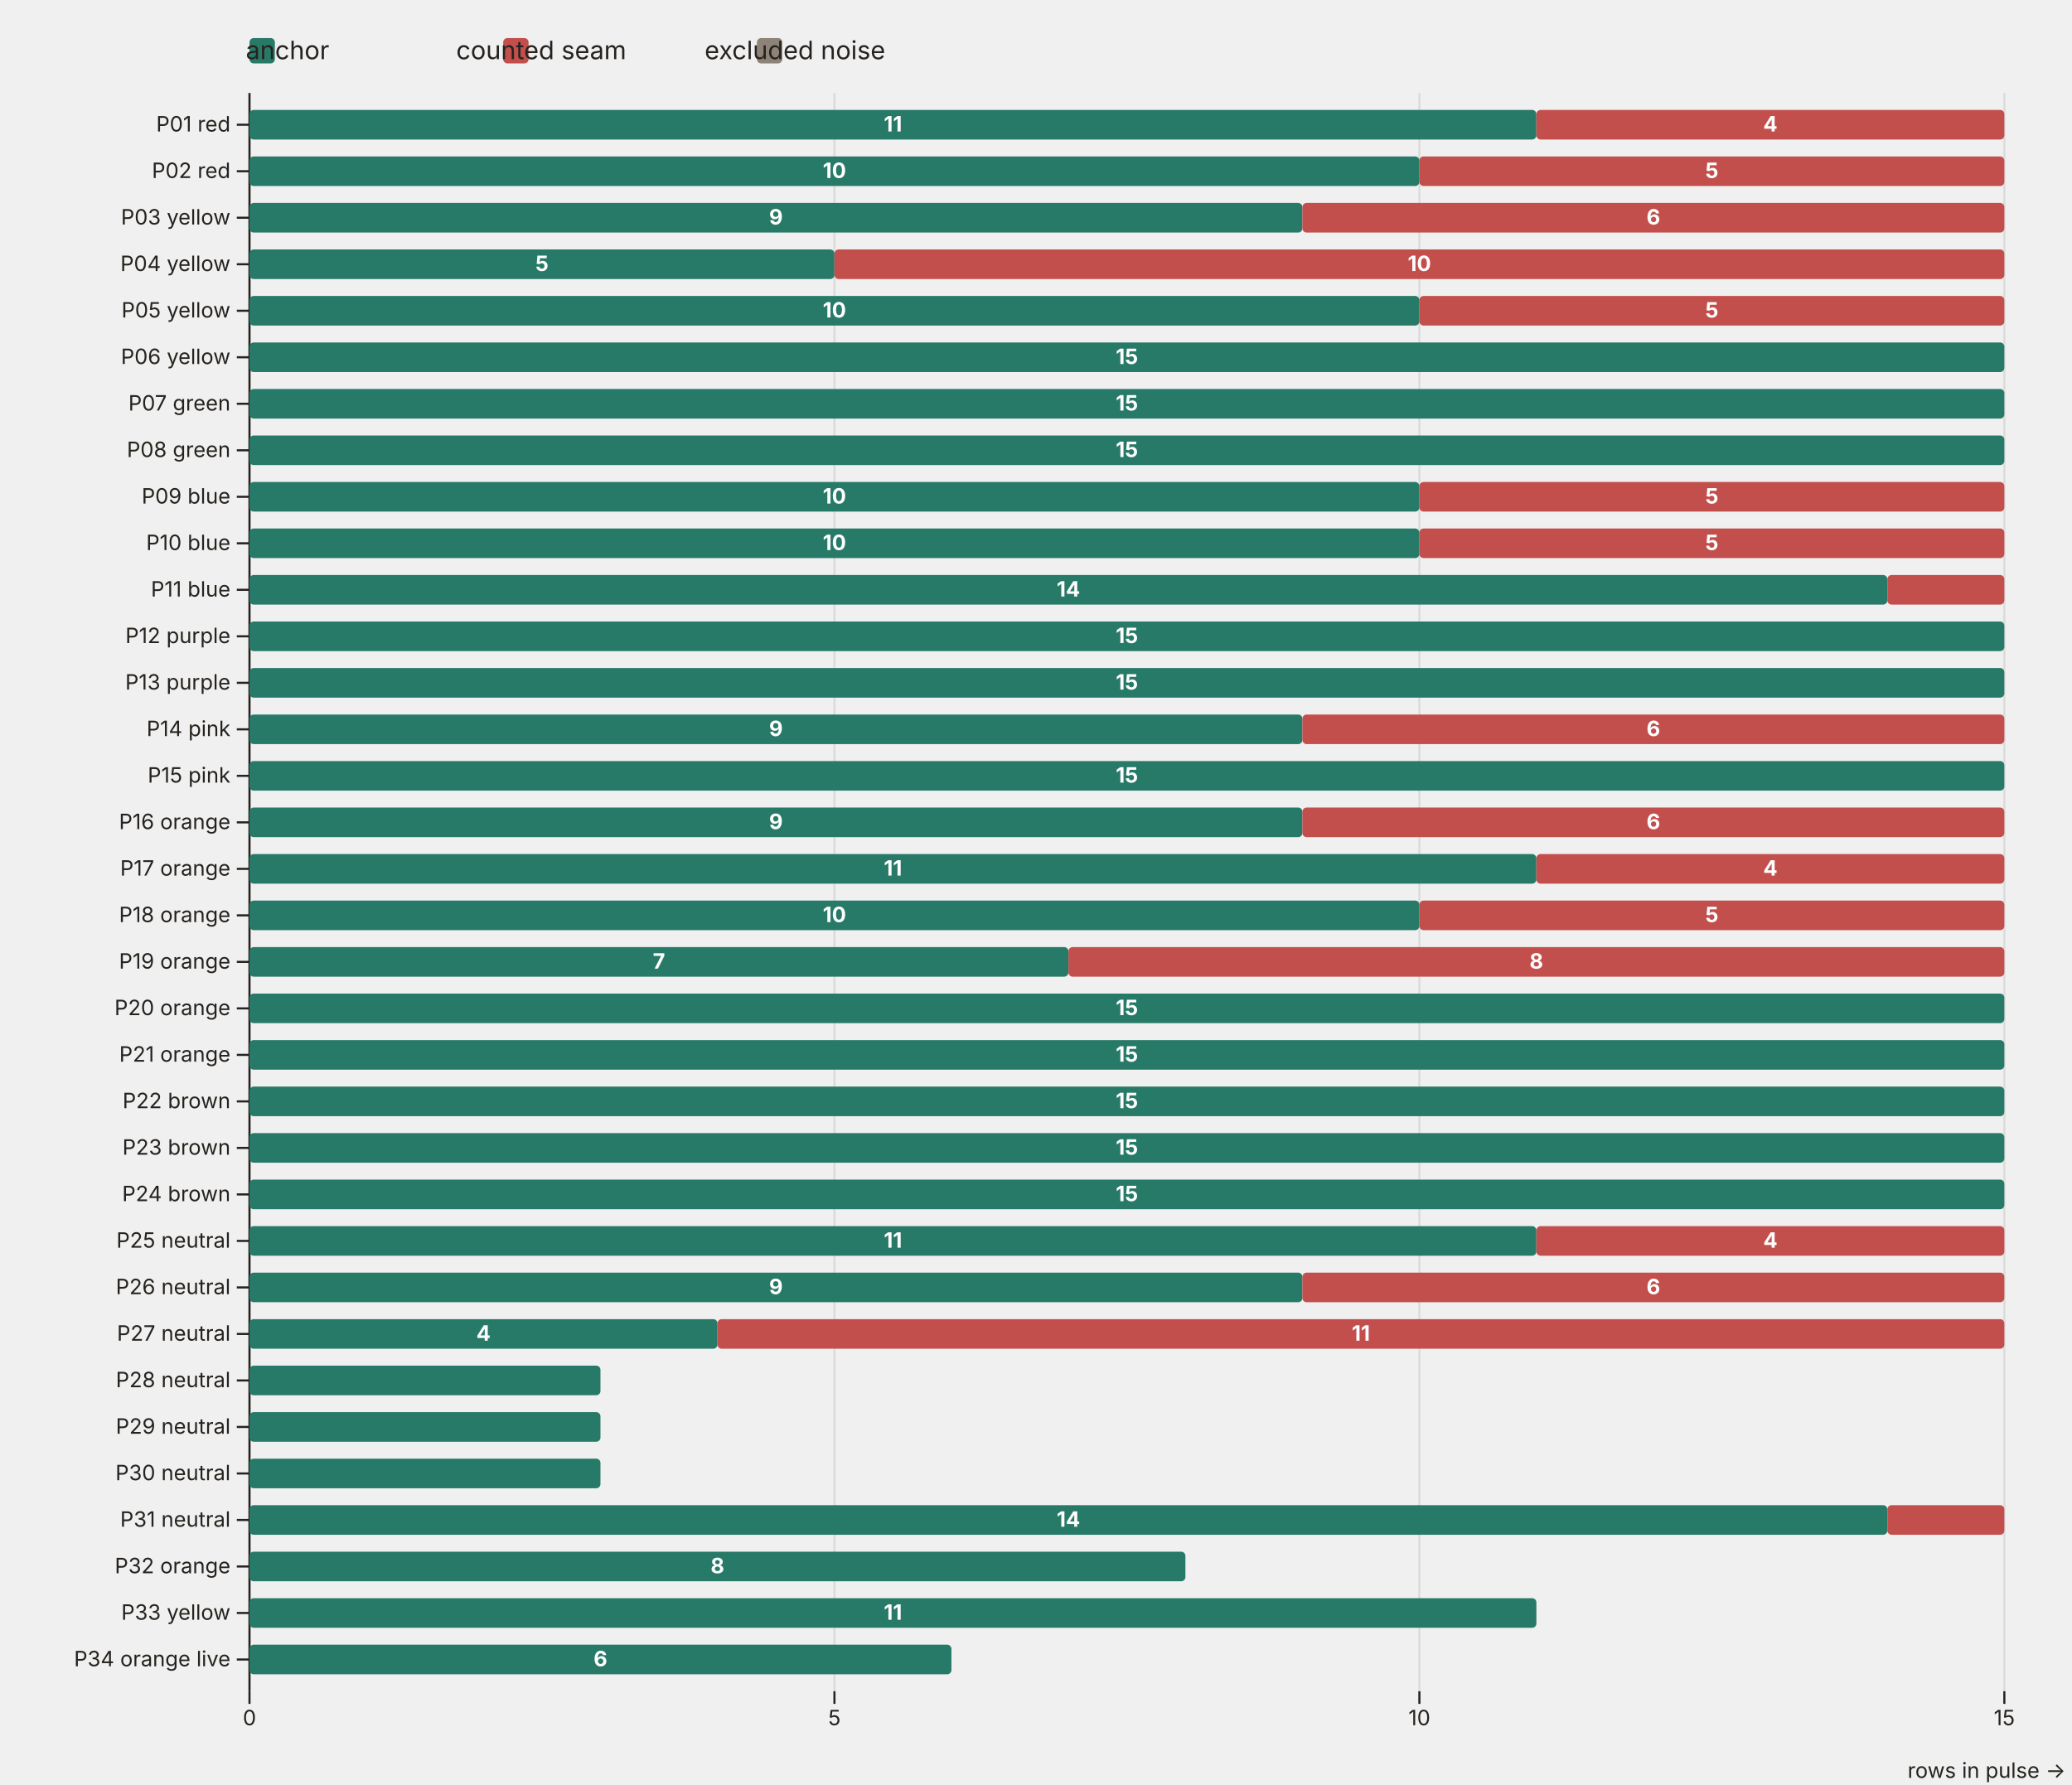
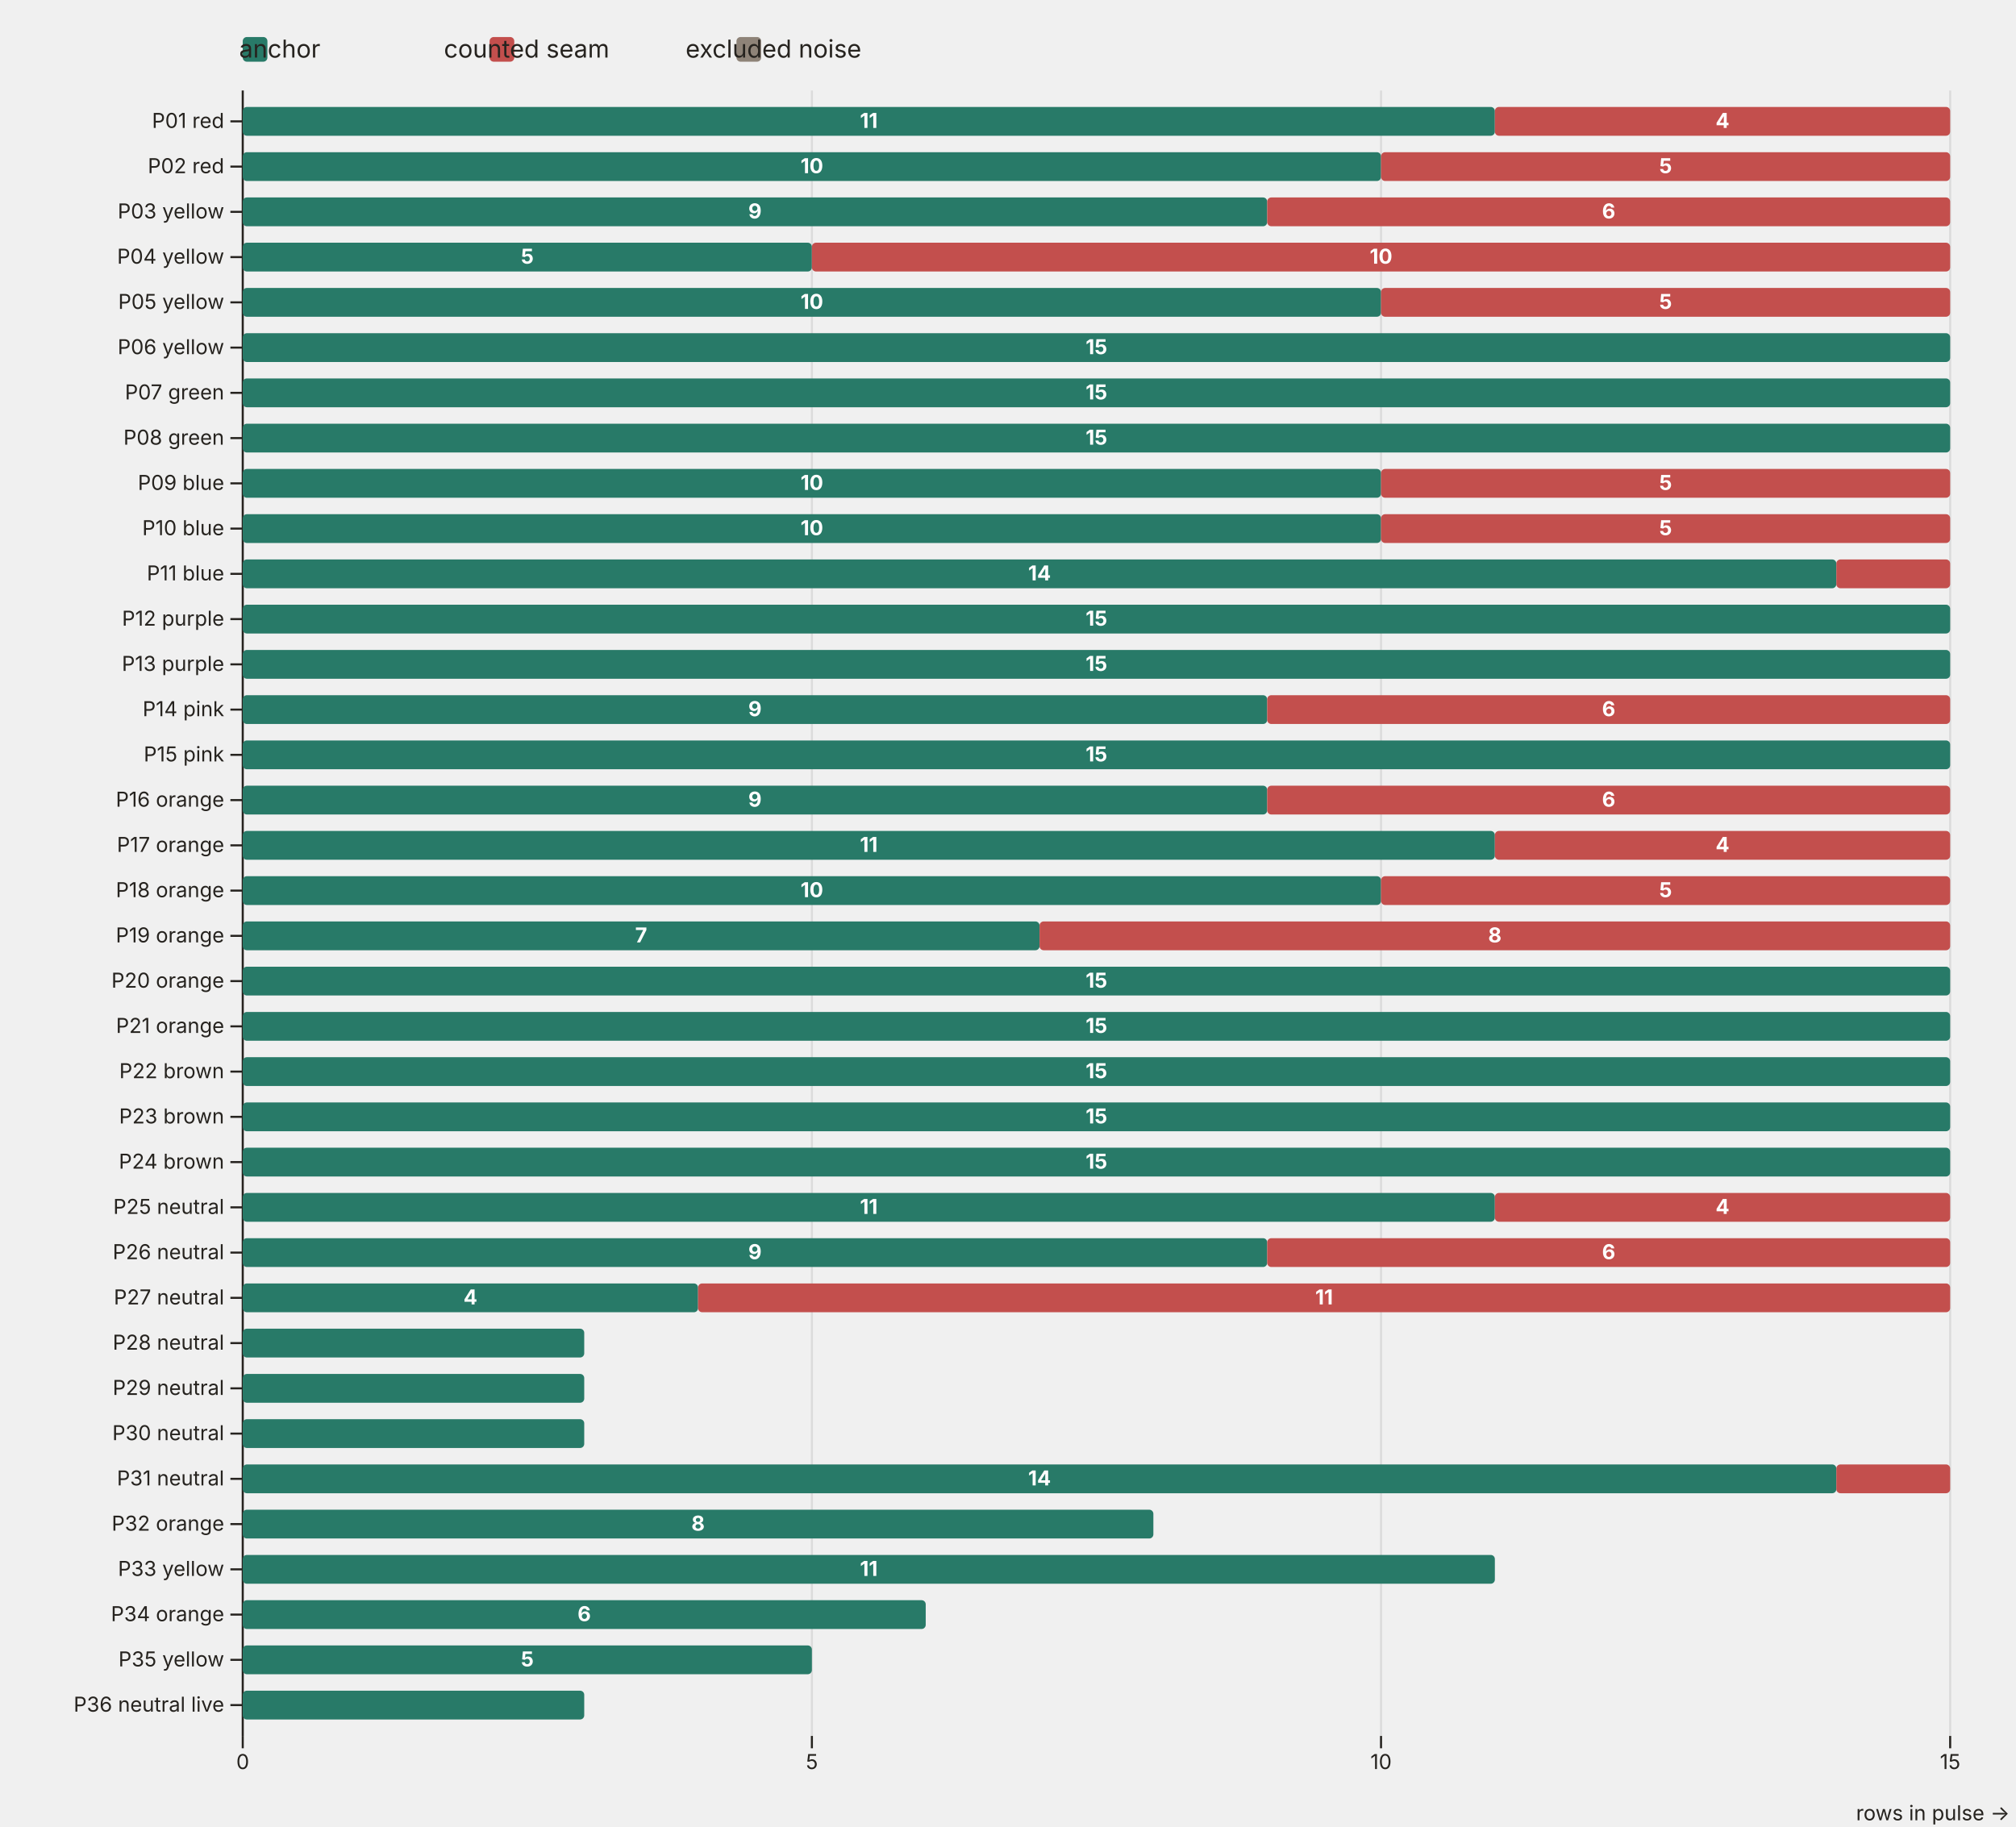
- <svg xmlns="http://www.w3.org/2000/svg" class="huey-eval-pulse-stack" fill="currentColor" font-family="system-ui, sans-serif" font-size="10" text-anchor="middle" width="980" height="844" viewBox="0 0 980 844" style="background: rgb(246, 245, 242); color: rgb(38, 35, 31); font-family: Inter, Arial, sans-serif;" role="img" aria-labelledby="title desc">
+ <svg xmlns="http://www.w3.org/2000/svg" class="huey-eval-pulse-stack" fill="currentColor" font-family="system-ui, sans-serif" font-size="10" text-anchor="middle" width="980" height="888" viewBox="0 0 980 888" style="background: rgb(246, 245, 242); color: rgb(38, 35, 31); font-family: Inter, Arial, sans-serif;" role="img" aria-labelledby="title desc">
  <style>:where(.huey-eval-pulse-stack) {
  --plot-background: white;
  display: block;
  height: auto;
  height: intrinsic;
  max-width: 100%;
}
:where(.huey-eval-pulse-stack text),
:where(.huey-eval-pulse-stack tspan) {
  white-space: pre;
}</style>
  <g aria-label="y-axis tick" aria-hidden="true" fill="none" stroke="currentColor" transform="translate(0,10)">
    <path transform="translate(118,49)" d="M0,0L-6,0" />
    <path transform="translate(118,71)" d="M0,0L-6,0" />
    <path transform="translate(118,93)" d="M0,0L-6,0" />
    <path transform="translate(118,115)" d="M0,0L-6,0" />
    <path transform="translate(118,137)" d="M0,0L-6,0" />
    <path transform="translate(118,159)" d="M0,0L-6,0" />
    <path transform="translate(118,181)" d="M0,0L-6,0" />
    <path transform="translate(118,203)" d="M0,0L-6,0" />
    <path transform="translate(118,225)" d="M0,0L-6,0" />
    <path transform="translate(118,247)" d="M0,0L-6,0" />
    <path transform="translate(118,269)" d="M0,0L-6,0" />
    <path transform="translate(118,291)" d="M0,0L-6,0" />
    <path transform="translate(118,313)" d="M0,0L-6,0" />
    <path transform="translate(118,335)" d="M0,0L-6,0" />
    <path transform="translate(118,357)" d="M0,0L-6,0" />
    <path transform="translate(118,379)" d="M0,0L-6,0" />
    <path transform="translate(118,401)" d="M0,0L-6,0" />
    <path transform="translate(118,423)" d="M0,0L-6,0" />
    <path transform="translate(118,445)" d="M0,0L-6,0" />
    <path transform="translate(118,467)" d="M0,0L-6,0" />
    <path transform="translate(118,489)" d="M0,0L-6,0" />
    <path transform="translate(118,511)" d="M0,0L-6,0" />
    <path transform="translate(118,533)" d="M0,0L-6,0" />
    <path transform="translate(118,555)" d="M0,0L-6,0" />
    <path transform="translate(118,577)" d="M0,0L-6,0" />
    <path transform="translate(118,599)" d="M0,0L-6,0" />
    <path transform="translate(118,621)" d="M0,0L-6,0" />
    <path transform="translate(118,643)" d="M0,0L-6,0" />
    <path transform="translate(118,665)" d="M0,0L-6,0" />
    <path transform="translate(118,687)" d="M0,0L-6,0" />
    <path transform="translate(118,709)" d="M0,0L-6,0" />
    <path transform="translate(118,731)" d="M0,0L-6,0" />
    <path transform="translate(118,753)" d="M0,0L-6,0" />
    <path transform="translate(118,775)" d="M0,0L-6,0" />
+     <path transform="translate(118,797)" d="M0,0L-6,0" />
+     <path transform="translate(118,819)" d="M0,0L-6,0" />
  </g>
  <g aria-label="y-axis tick label" text-anchor="end" transform="translate(-9,10)">
    <text y="0.32em" transform="translate(118,49)">P01 red</text>
    <text y="0.32em" transform="translate(118,71)">P02 red</text>
    <text y="0.32em" transform="translate(118,93)">P03 yellow</text>
    <text y="0.32em" transform="translate(118,115)">P04 yellow</text>
    <text y="0.32em" transform="translate(118,137)">P05 yellow</text>
    <text y="0.32em" transform="translate(118,159)">P06 yellow</text>
    <text y="0.32em" transform="translate(118,181)">P07 green</text>
    <text y="0.32em" transform="translate(118,203)">P08 green</text>
    <text y="0.32em" transform="translate(118,225)">P09 blue</text>
    <text y="0.32em" transform="translate(118,247)">P10 blue</text>
    <text y="0.32em" transform="translate(118,269)">P11 blue</text>
    <text y="0.32em" transform="translate(118,291)">P12 purple</text>
    <text y="0.32em" transform="translate(118,313)">P13 purple</text>
    <text y="0.32em" transform="translate(118,335)">P14 pink</text>
    <text y="0.32em" transform="translate(118,357)">P15 pink</text>
    <text y="0.32em" transform="translate(118,379)">P16 orange</text>
    <text y="0.32em" transform="translate(118,401)">P17 orange</text>
    <text y="0.32em" transform="translate(118,423)">P18 orange</text>
    <text y="0.32em" transform="translate(118,445)">P19 orange</text>
    <text y="0.32em" transform="translate(118,467)">P20 orange</text>
    <text y="0.32em" transform="translate(118,489)">P21 orange</text>
    <text y="0.32em" transform="translate(118,511)">P22 brown</text>
    <text y="0.32em" transform="translate(118,533)">P23 brown</text>
    <text y="0.32em" transform="translate(118,555)">P24 brown</text>
    <text y="0.32em" transform="translate(118,577)">P25 neutral</text>
    <text y="0.32em" transform="translate(118,599)">P26 neutral</text>
    <text y="0.32em" transform="translate(118,621)">P27 neutral</text>
    <text y="0.32em" transform="translate(118,643)">P28 neutral</text>
    <text y="0.32em" transform="translate(118,665)">P29 neutral</text>
    <text y="0.32em" transform="translate(118,687)">P30 neutral</text>
    <text y="0.32em" transform="translate(118,709)">P31 neutral</text>
    <text y="0.32em" transform="translate(118,731)">P32 orange</text>
    <text y="0.32em" transform="translate(118,753)">P33 yellow</text>
-     <text y="0.32em" transform="translate(118,775)">P34 orange live</text>
+     <text y="0.32em" transform="translate(118,775)">P34 orange</text>
+     <text y="0.32em" transform="translate(118,797)">P35 yellow</text>
+     <text y="0.32em" transform="translate(118,819)">P36 neutral live</text>
  </g>
  <g aria-label="x-grid" aria-hidden="true" stroke="currentColor" stroke-opacity="0.1">
-     <line x1="118" x2="118" y1="44" y2="800" />
-     <line x1="394.667" x2="394.667" y1="44" y2="800" />
-     <line x1="671.333" x2="671.333" y1="44" y2="800" />
-     <line x1="948" x2="948" y1="44" y2="800" />
+     <line x1="118" x2="118" y1="44" y2="844" />
+     <line x1="394.667" x2="394.667" y1="44" y2="844" />
+     <line x1="671.333" x2="671.333" y1="44" y2="844" />
+     <line x1="948" x2="948" y1="44" y2="844" />
  </g>
  <g aria-label="x-axis tick" aria-hidden="true" fill="none" stroke="currentColor">
-     <path transform="translate(118,800)" d="M0,0L0,6" />
-     <path transform="translate(394.6667,800)" d="M0,0L0,6" />
-     <path transform="translate(671.3333,800)" d="M0,0L0,6" />
-     <path transform="translate(948,800)" d="M0,0L0,6" />
+     <path transform="translate(118,844)" d="M0,0L0,6" />
+     <path transform="translate(394.6667,844)" d="M0,0L0,6" />
+     <path transform="translate(671.3333,844)" d="M0,0L0,6" />
+     <path transform="translate(948,844)" d="M0,0L0,6" />
  </g>
  <g aria-label="x-axis tick label" font-variant="tabular-nums" transform="translate(0,9)">
-     <text y="0.71em" transform="translate(118,800)">0</text>
-     <text y="0.71em" transform="translate(394.6667,800)">5</text>
-     <text y="0.71em" transform="translate(671.3333,800)">10</text>
-     <text y="0.71em" transform="translate(948,800)">15</text>
+     <text y="0.71em" transform="translate(118,844)">0</text>
+     <text y="0.71em" transform="translate(394.6667,844)">5</text>
+     <text y="0.71em" transform="translate(671.3333,844)">10</text>
+     <text y="0.71em" transform="translate(948,844)">15</text>
  </g>
  <g aria-label="x-axis label" text-anchor="end" transform="translate(29,41)">
-     <text transform="translate(948,800)">rows in pulse →</text>
+     <text transform="translate(948,844)">rows in pulse →</text>
  </g>
  <g aria-label="rule" stroke="currentColor">
-     <line x1="118" x2="118" y1="44" y2="800" />
+     <line x1="118" x2="118" y1="44" y2="844" />
  </g>
  <g aria-label="rect">
    <rect x="118" y="52" width="608.667" height="14" rx="2" fill="#287a68" />
    <rect x="726.667" y="52" width="221.333" height="14" rx="2" fill="#c34f4d" />
    <rect x="948" y="52" width="0" height="14" rx="2" fill="#8e8378" />
    <rect x="118" y="74" width="553.333" height="14" rx="2" fill="#287a68" />
    <rect x="671.333" y="74" width="276.667" height="14" rx="2" fill="#c34f4d" />
    <rect x="948" y="74" width="0" height="14" rx="2" fill="#8e8378" />
    <rect x="118" y="96" width="498" height="14" rx="2" fill="#287a68" />
    <rect x="616" y="96" width="332" height="14" rx="2" fill="#c34f4d" />
    <rect x="948" y="96" width="0" height="14" rx="2" fill="#8e8378" />
    <rect x="118" y="118" width="276.667" height="14" rx="2" fill="#287a68" />
    <rect x="394.667" y="118" width="553.333" height="14" rx="2" fill="#c34f4d" />
    <rect x="948" y="118" width="0" height="14" rx="2" fill="#8e8378" />
    <rect x="118" y="140" width="553.333" height="14" rx="2" fill="#287a68" />
    <rect x="671.333" y="140" width="276.667" height="14" rx="2" fill="#c34f4d" />
    <rect x="948" y="140" width="0" height="14" rx="2" fill="#8e8378" />
    <rect x="118" y="162" width="830" height="14" rx="2" fill="#287a68" />
    <rect x="948" y="162" width="0" height="14" rx="2" fill="#c34f4d" />
    <rect x="948" y="162" width="0" height="14" rx="2" fill="#8e8378" />
    <rect x="118" y="184" width="830" height="14" rx="2" fill="#287a68" />
    <rect x="948" y="184" width="0" height="14" rx="2" fill="#c34f4d" />
    <rect x="948" y="184" width="0" height="14" rx="2" fill="#8e8378" />
    <rect x="118" y="206" width="830" height="14" rx="2" fill="#287a68" />
    <rect x="948" y="206" width="0" height="14" rx="2" fill="#c34f4d" />
    <rect x="948" y="206" width="0" height="14" rx="2" fill="#8e8378" />
    <rect x="118" y="228" width="553.333" height="14" rx="2" fill="#287a68" />
    <rect x="671.333" y="228" width="276.667" height="14" rx="2" fill="#c34f4d" />
    <rect x="948" y="228" width="0" height="14" rx="2" fill="#8e8378" />
    <rect x="118" y="250" width="553.333" height="14" rx="2" fill="#287a68" />
    <rect x="671.333" y="250" width="276.667" height="14" rx="2" fill="#c34f4d" />
    <rect x="948" y="250" width="0" height="14" rx="2" fill="#8e8378" />
    <rect x="118" y="272" width="774.667" height="14" rx="2" fill="#287a68" />
    <rect x="892.667" y="272" width="55.333" height="14" rx="2" fill="#c34f4d" />
    <rect x="948" y="272" width="0" height="14" rx="2" fill="#8e8378" />
    <rect x="118" y="294" width="830" height="14" rx="2" fill="#287a68" />
    <rect x="948" y="294" width="0" height="14" rx="2" fill="#c34f4d" />
    <rect x="948" y="294" width="0" height="14" rx="2" fill="#8e8378" />
    <rect x="118" y="316" width="830" height="14" rx="2" fill="#287a68" />
    <rect x="948" y="316" width="0" height="14" rx="2" fill="#c34f4d" />
    <rect x="948" y="316" width="0" height="14" rx="2" fill="#8e8378" />
    <rect x="118" y="338" width="498" height="14" rx="2" fill="#287a68" />
    <rect x="616" y="338" width="332" height="14" rx="2" fill="#c34f4d" />
    <rect x="948" y="338" width="0" height="14" rx="2" fill="#8e8378" />
    <rect x="118" y="360" width="830" height="14" rx="2" fill="#287a68" />
    <rect x="948" y="360" width="0" height="14" rx="2" fill="#c34f4d" />
    <rect x="948" y="360" width="0" height="14" rx="2" fill="#8e8378" />
    <rect x="118" y="382" width="498" height="14" rx="2" fill="#287a68" />
    <rect x="616" y="382" width="332" height="14" rx="2" fill="#c34f4d" />
    <rect x="948" y="382" width="0" height="14" rx="2" fill="#8e8378" />
    <rect x="118" y="404" width="608.667" height="14" rx="2" fill="#287a68" />
    <rect x="726.667" y="404" width="221.333" height="14" rx="2" fill="#c34f4d" />
    <rect x="948" y="404" width="0" height="14" rx="2" fill="#8e8378" />
    <rect x="118" y="426" width="553.333" height="14" rx="2" fill="#287a68" />
    <rect x="671.333" y="426" width="276.667" height="14" rx="2" fill="#c34f4d" />
    <rect x="948" y="426" width="0" height="14" rx="2" fill="#8e8378" />
    <rect x="118" y="448" width="387.333" height="14" rx="2" fill="#287a68" />
    <rect x="505.333" y="448" width="442.667" height="14" rx="2" fill="#c34f4d" />
    <rect x="948" y="448" width="0" height="14" rx="2" fill="#8e8378" />
    <rect x="118" y="470" width="830" height="14" rx="2" fill="#287a68" />
    <rect x="948" y="470" width="0" height="14" rx="2" fill="#c34f4d" />
    <rect x="948" y="470" width="0" height="14" rx="2" fill="#8e8378" />
    <rect x="118" y="492" width="830" height="14" rx="2" fill="#287a68" />
    <rect x="948" y="492" width="0" height="14" rx="2" fill="#c34f4d" />
    <rect x="948" y="492" width="0" height="14" rx="2" fill="#8e8378" />
    <rect x="118" y="514" width="830" height="14" rx="2" fill="#287a68" />
    <rect x="948" y="514" width="0" height="14" rx="2" fill="#c34f4d" />
    <rect x="948" y="514" width="0" height="14" rx="2" fill="#8e8378" />
    <rect x="118" y="536" width="830" height="14" rx="2" fill="#287a68" />
    <rect x="948" y="536" width="0" height="14" rx="2" fill="#c34f4d" />
    <rect x="948" y="536" width="0" height="14" rx="2" fill="#8e8378" />
    <rect x="118" y="558" width="830" height="14" rx="2" fill="#287a68" />
    <rect x="948" y="558" width="0" height="14" rx="2" fill="#c34f4d" />
    <rect x="948" y="558" width="0" height="14" rx="2" fill="#8e8378" />
    <rect x="118" y="580" width="608.667" height="14" rx="2" fill="#287a68" />
    <rect x="726.667" y="580" width="221.333" height="14" rx="2" fill="#c34f4d" />
    <rect x="948" y="580" width="0" height="14" rx="2" fill="#8e8378" />
    <rect x="118" y="602" width="498" height="14" rx="2" fill="#287a68" />
    <rect x="616" y="602" width="332" height="14" rx="2" fill="#c34f4d" />
    <rect x="948" y="602" width="0" height="14" rx="2" fill="#8e8378" />
    <rect x="118" y="624" width="221.333" height="14" rx="2" fill="#287a68" />
    <rect x="339.333" y="624" width="608.667" height="14" rx="2" fill="#c34f4d" />
    <rect x="948" y="624" width="0" height="14" rx="2" fill="#8e8378" />
    <rect x="118" y="646" width="166" height="14" rx="2" fill="#287a68" />
    <rect x="284" y="646" width="0" height="14" rx="2" fill="#c34f4d" />
    <rect x="284" y="646" width="0" height="14" rx="2" fill="#8e8378" />
    <rect x="118" y="668" width="166" height="14" rx="2" fill="#287a68" />
    <rect x="284" y="668" width="0" height="14" rx="2" fill="#c34f4d" />
    <rect x="284" y="668" width="0" height="14" rx="2" fill="#8e8378" />
    <rect x="118" y="690" width="166" height="14" rx="2" fill="#287a68" />
    <rect x="284" y="690" width="0" height="14" rx="2" fill="#c34f4d" />
    <rect x="284" y="690" width="0" height="14" rx="2" fill="#8e8378" />
    <rect x="118" y="712" width="774.667" height="14" rx="2" fill="#287a68" />
    <rect x="892.667" y="712" width="55.333" height="14" rx="2" fill="#c34f4d" />
    <rect x="948" y="712" width="0" height="14" rx="2" fill="#8e8378" />
    <rect x="118" y="734" width="442.667" height="14" rx="2" fill="#287a68" />
    <rect x="560.667" y="734" width="0" height="14" rx="2" fill="#c34f4d" />
    <rect x="560.667" y="734" width="0" height="14" rx="2" fill="#8e8378" />
    <rect x="118" y="756" width="608.667" height="14" rx="2" fill="#287a68" />
    <rect x="726.667" y="756" width="0" height="14" rx="2" fill="#c34f4d" />
    <rect x="726.667" y="756" width="0" height="14" rx="2" fill="#8e8378" />
    <rect x="118" y="778" width="332" height="14" rx="2" fill="#287a68" />
    <rect x="450" y="778" width="0" height="14" rx="2" fill="#c34f4d" />
    <rect x="450" y="778" width="0" height="14" rx="2" fill="#8e8378" />
+     <rect x="118" y="800" width="276.667" height="14" rx="2" fill="#287a68" />
+     <rect x="394.667" y="800" width="0" height="14" rx="2" fill="#c34f4d" />
+     <rect x="394.667" y="800" width="0" height="14" rx="2" fill="#8e8378" />
+     <rect x="118" y="822" width="166" height="14" rx="2" fill="#287a68" />
+     <rect x="284" y="822" width="0" height="14" rx="2" fill="#c34f4d" />
+     <rect x="284" y="822" width="0" height="14" rx="2" fill="#8e8378" />
  </g>
  <g aria-label="text" fill="white" font-size="10" font-variant="tabular-nums" font-weight="700" transform="translate(0,10)">
    <text y="0.32em" transform="translate(422.3333,49)">11</text>
    <text y="0.32em" transform="translate(837.3333,49)">4</text>
    <text y="0.32em" transform="translate(394.6667,71)">10</text>
    <text y="0.32em" transform="translate(809.6667,71)">5</text>
    <text y="0.32em" transform="translate(367,93)">9</text>
    <text y="0.32em" transform="translate(782,93)">6</text>
    <text y="0.32em" transform="translate(256.3333,115)">5</text>
    <text y="0.32em" transform="translate(671.3333,115)">10</text>
    <text y="0.32em" transform="translate(394.6667,137)">10</text>
    <text y="0.32em" transform="translate(809.6667,137)">5</text>
    <text y="0.32em" transform="translate(533,159)">15</text>
    <text y="0.32em" transform="translate(533,181)">15</text>
    <text y="0.32em" transform="translate(533,203)">15</text>
    <text y="0.32em" transform="translate(394.6667,225)">10</text>
    <text y="0.32em" transform="translate(809.6667,225)">5</text>
    <text y="0.32em" transform="translate(394.6667,247)">10</text>
    <text y="0.32em" transform="translate(809.6667,247)">5</text>
    <text y="0.32em" transform="translate(505.3333,269)">14</text>
    <text y="0.32em" transform="translate(533,291)">15</text>
    <text y="0.32em" transform="translate(533,313)">15</text>
    <text y="0.32em" transform="translate(367,335)">9</text>
    <text y="0.32em" transform="translate(782,335)">6</text>
    <text y="0.32em" transform="translate(533,357)">15</text>
    <text y="0.32em" transform="translate(367,379)">9</text>
    <text y="0.32em" transform="translate(782,379)">6</text>
    <text y="0.32em" transform="translate(422.3333,401)">11</text>
    <text y="0.32em" transform="translate(837.3333,401)">4</text>
    <text y="0.32em" transform="translate(394.6667,423)">10</text>
    <text y="0.32em" transform="translate(809.6667,423)">5</text>
    <text y="0.32em" transform="translate(311.6667,445)">7</text>
    <text y="0.32em" transform="translate(726.6667,445)">8</text>
    <text y="0.32em" transform="translate(533,467)">15</text>
    <text y="0.32em" transform="translate(533,489)">15</text>
    <text y="0.32em" transform="translate(533,511)">15</text>
    <text y="0.32em" transform="translate(533,533)">15</text>
    <text y="0.32em" transform="translate(533,555)">15</text>
    <text y="0.32em" transform="translate(422.3333,577)">11</text>
    <text y="0.32em" transform="translate(837.3333,577)">4</text>
    <text y="0.32em" transform="translate(367,599)">9</text>
    <text y="0.32em" transform="translate(782,599)">6</text>
    <text y="0.32em" transform="translate(228.6667,621)">4</text>
    <text y="0.32em" transform="translate(643.6667,621)">11</text>
    <text y="0.32em" transform="translate(505.3333,709)">14</text>
    <text y="0.32em" transform="translate(339.3333,731)">8</text>
    <text y="0.32em" transform="translate(422.3333,753)">11</text>
    <text y="0.32em" transform="translate(284,775)">6</text>
+     <text y="0.32em" transform="translate(256.3333,797)">5</text>
  </g>
  <g aria-label="legend" transform="translate(118 18)">
    <rect x="0" y="0" width="12" height="12" rx="2" fill="#287a68" />
    <text x="18" y="10" font-size="12" fill="#26231f">anchor</text>
    <rect x="120" y="0" width="12" height="12" rx="2" fill="#c34f4d" />
    <text x="138" y="10" font-size="12" fill="#26231f">counted seam</text>
    <rect x="240" y="0" width="12" height="12" rx="2" fill="#8e8378" />
    <text x="258" y="10" font-size="12" fill="#26231f">excluded noise</text>
  </g>
</svg>
